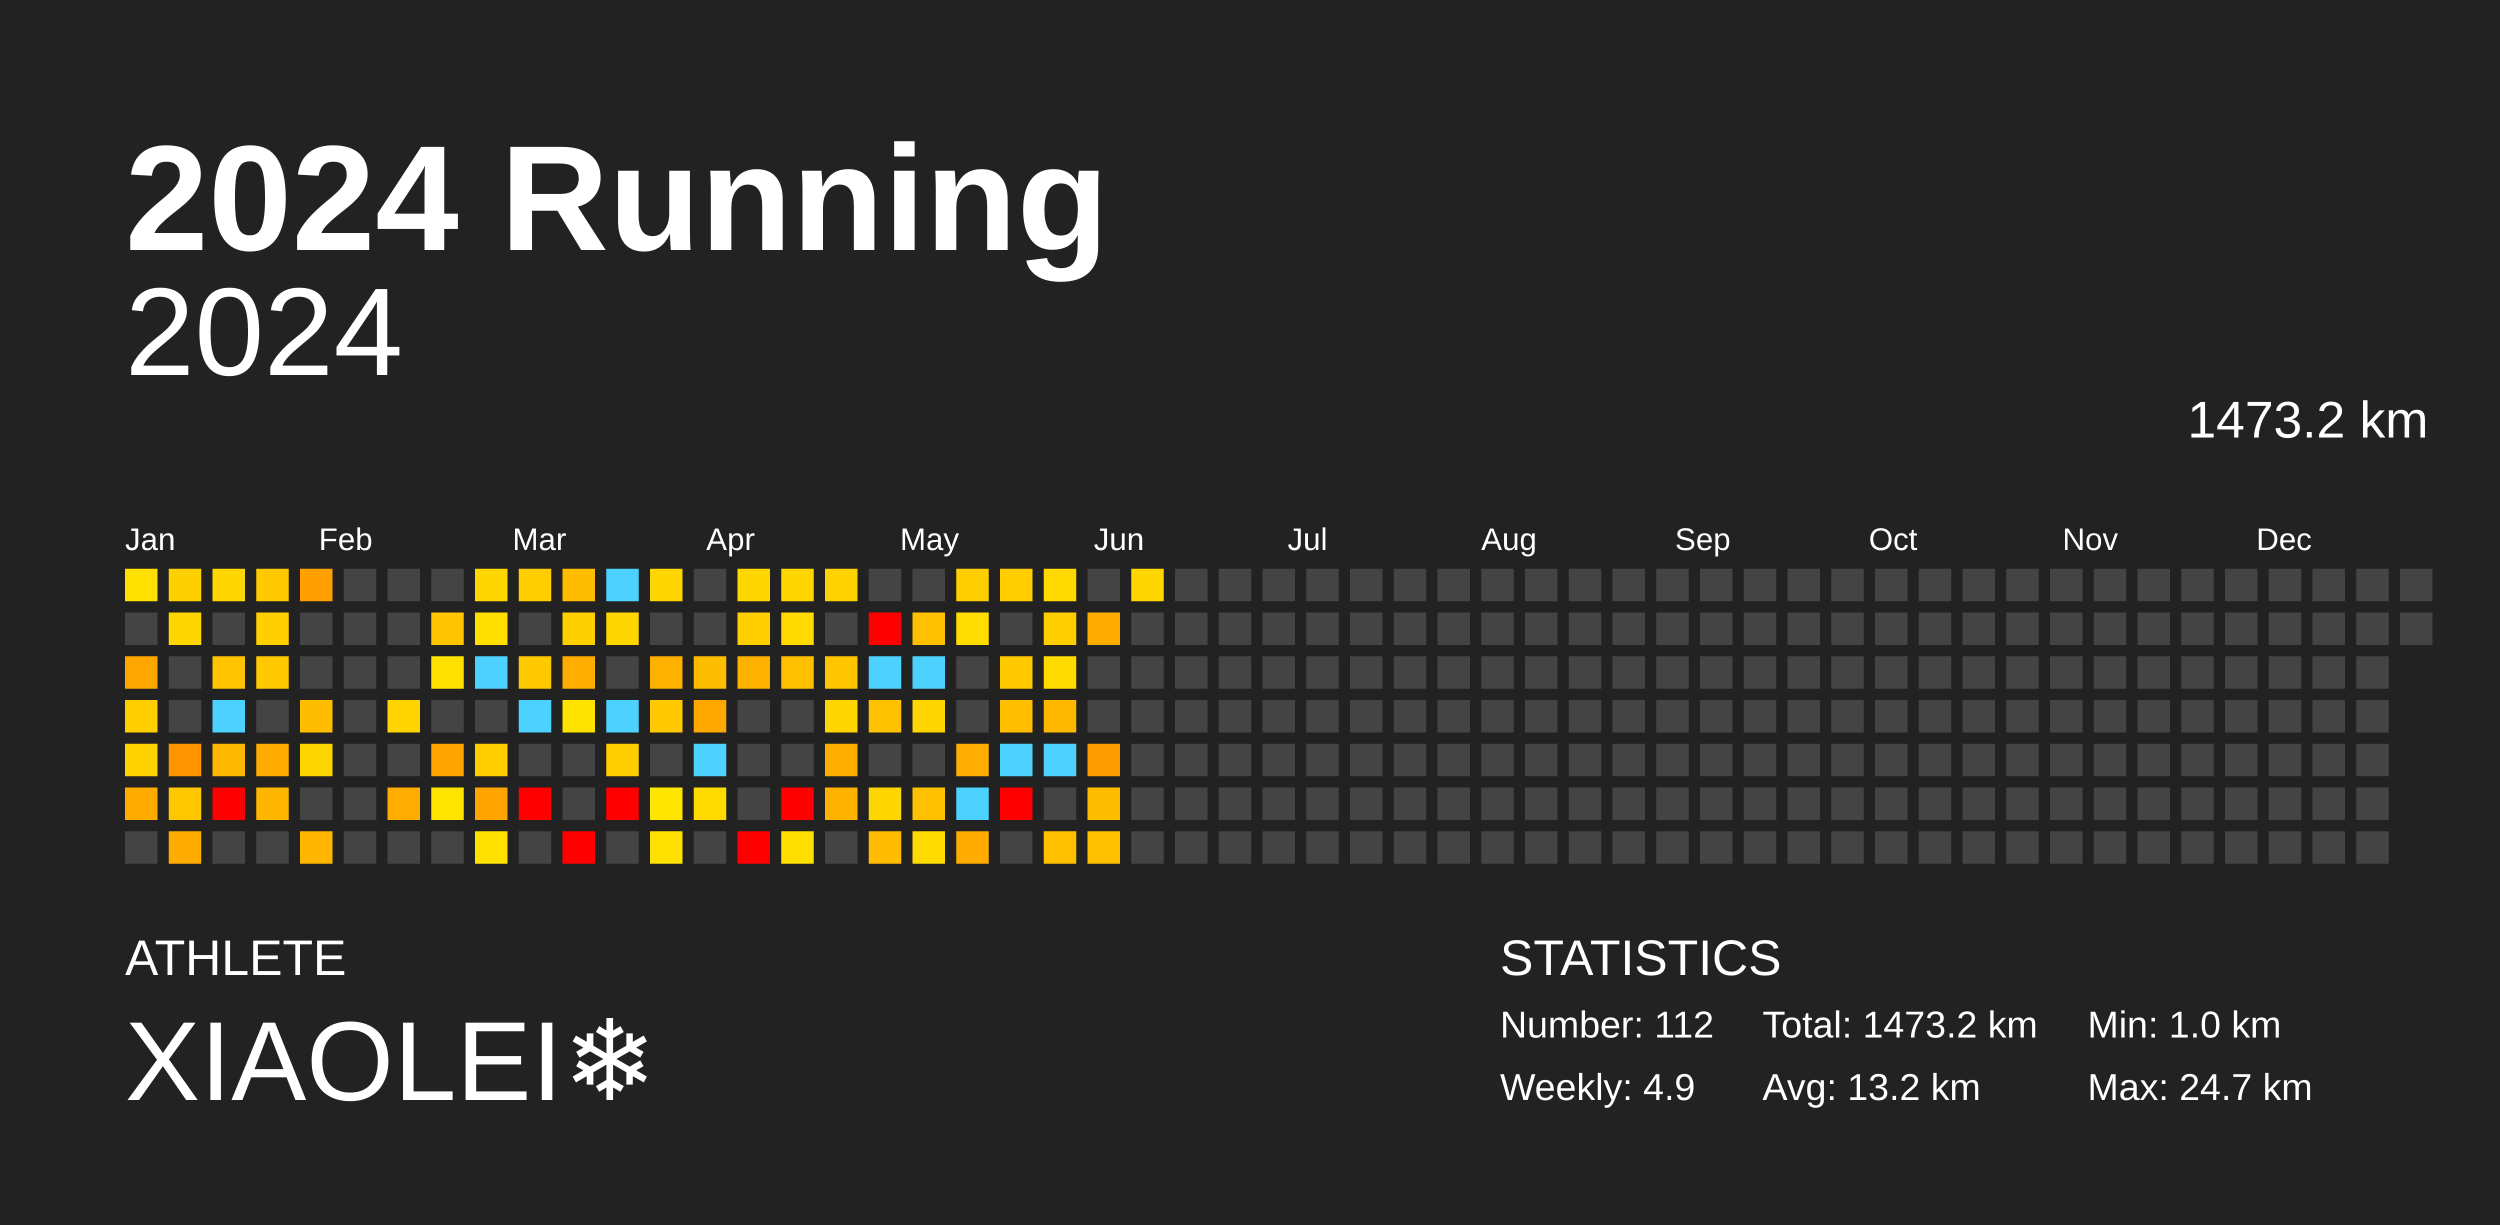
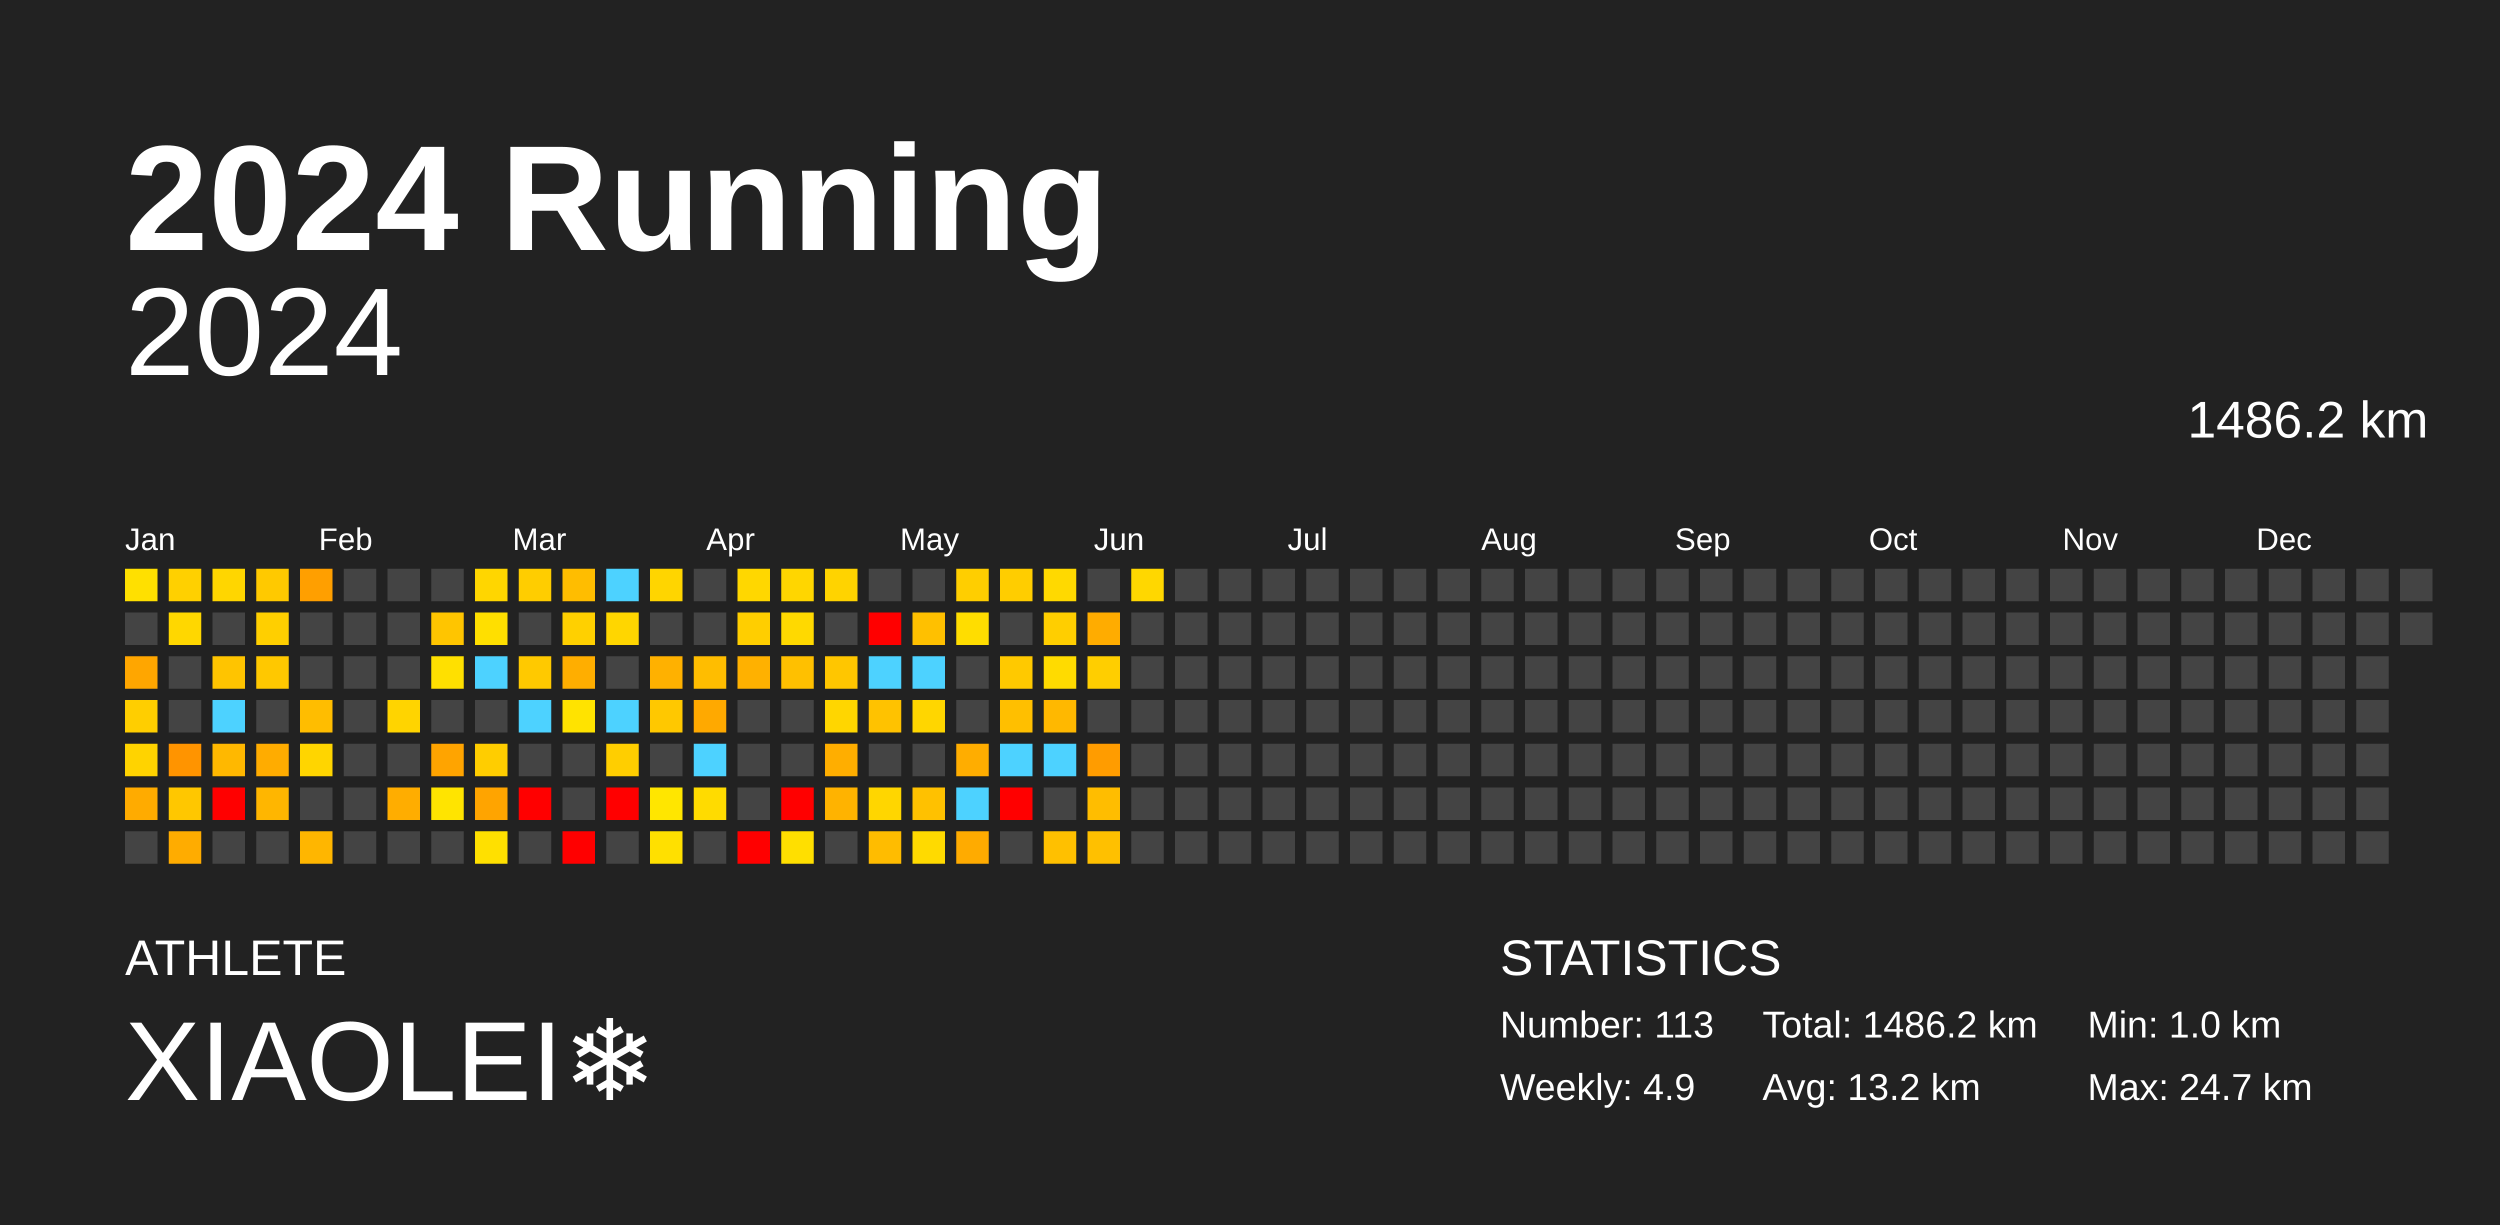
<svg xmlns="http://www.w3.org/2000/svg" baseProfile="full" height="98mm" version="1.1" viewBox="0,0,200,98" width="200mm">
  <defs />
  <rect fill="#222222" height="98" width="200" x="0" y="0" />
  <text fill="#FFFFFF" style="font-size:12px; font-family:Arial; font-weight:bold;" x="10" y="20">2024 Running</text>
  <text fill="#FFFFFF" style="font-size:4px; font-family:Arial" x="10" y="78">ATHLETE</text>
  <text fill="#FFFFFF" style="font-size:9px; font-family:Arial" x="10" y="88">XIAOLEI❄️</text>
  <text fill="#FFFFFF" style="font-size:4px; font-family:Arial" x="120" y="78">STATISTICS</text>
-   <text fill="#FFFFFF" style="font-size:3px; font-family:Arial" x="120" y="83">Number: 112</text>
+   <text fill="#FFFFFF" style="font-size:3px; font-family:Arial" x="120" y="83">Number: 113</text>
  <text fill="#FFFFFF" style="font-size:3px; font-family:Arial" x="120" y="88">Weekly: 4.9</text>
-   <text fill="#FFFFFF" style="font-size:3px; font-family:Arial" x="141" y="83">Total: 1473.2 km</text>
+   <text fill="#FFFFFF" style="font-size:3px; font-family:Arial" x="141" y="83">Total: 1486.2 km</text>
  <text fill="#FFFFFF" style="font-size:3px; font-family:Arial" x="141" y="88">Avg: 13.2 km</text>
  <text fill="#FFFFFF" style="font-size:3px; font-family:Arial" x="167" y="83">Min: 1.0 km</text>
  <text fill="#FFFFFF" style="font-size:3px; font-family:Arial" x="167" y="88">Max: 24.7 km</text>
  <text alignment-baseline="hanging" fill="#FFFFFF" style="font-size:10.0px; font-family:Arial;" x="10" y="30">2024</text>
-   <text alignment-baseline="hanging" fill="#FFFFFF" style="font-size:4.125px; font-family:Arial;" x="175" y="35">1473.2 km</text>
+   <text alignment-baseline="hanging" fill="#FFFFFF" style="font-size:4.125px; font-family:Arial;" x="175" y="35">1486.2 km</text>
  <text fill="#FFFFFF" style="font-size:2.5px; font-family:Arial" x="10.0" y="44">Jan</text>
  <text fill="#FFFFFF" style="font-size:2.5px; font-family:Arial" x="25.5" y="44">Feb</text>
  <text fill="#FFFFFF" style="font-size:2.5px; font-family:Arial" x="41.0" y="44">Mar</text>
  <text fill="#FFFFFF" style="font-size:2.5px; font-family:Arial" x="56.5" y="44">Apr</text>
  <text fill="#FFFFFF" style="font-size:2.5px; font-family:Arial" x="72.0" y="44">May</text>
  <text fill="#FFFFFF" style="font-size:2.5px; font-family:Arial" x="87.5" y="44">Jun</text>
  <text fill="#FFFFFF" style="font-size:2.5px; font-family:Arial" x="103.0" y="44">Jul</text>
  <text fill="#FFFFFF" style="font-size:2.5px; font-family:Arial" x="118.5" y="44">Aug</text>
  <text fill="#FFFFFF" style="font-size:2.5px; font-family:Arial" x="134.0" y="44">Sep</text>
  <text fill="#FFFFFF" style="font-size:2.5px; font-family:Arial" x="149.5" y="44">Oct</text>
  <text fill="#FFFFFF" style="font-size:2.5px; font-family:Arial" x="165.0" y="44">Nov</text>
  <text fill="#FFFFFF" style="font-size:2.5px; font-family:Arial" x="180.5" y="44">Dec</text>
  <rect fill="#ffe000" height="2.6" width="2.6" x="10.0" y="45.5" />
  <rect fill="#444444" height="2.6" width="2.6" x="10.0" y="49.0" />
  <rect fill="#ffa600" height="2.6" width="2.6" x="10.0" y="52.5" />
  <rect fill="#ffce00" height="2.6" width="2.6" x="10.0" y="56.0" />
  <rect fill="#ffd300" height="2.6" width="2.6" x="10.0" y="59.5" />
  <rect fill="#ffab00" height="2.6" width="2.6" x="10.0" y="63.0" />
  <rect fill="#444444" height="2.6" width="2.6" x="10.0" y="66.5" />
  <rect fill="#ffd000" height="2.6" width="2.6" x="13.5" y="45.5" />
  <rect fill="#ffd700" height="2.6" width="2.6" x="13.5" y="49.0" />
  <rect fill="#444444" height="2.6" width="2.6" x="13.5" y="52.5" />
  <rect fill="#444444" height="2.6" width="2.6" x="13.5" y="56.0" />
  <rect fill="#ff9400" height="2.6" width="2.6" x="13.5" y="59.5" />
  <rect fill="#ffc700" height="2.6" width="2.6" x="13.5" y="63.0" />
  <rect fill="#ffac00" height="2.6" width="2.6" x="13.5" y="66.5" />
  <rect fill="#ffd600" height="2.6" width="2.6" x="17.0" y="45.5" />
  <rect fill="#444444" height="2.6" width="2.6" x="17.0" y="49.0" />
  <rect fill="#ffc400" height="2.6" width="2.6" x="17.0" y="52.5" />
  <rect fill="#4dd2ff" height="2.6" width="2.6" x="17.0" y="56.0" />
  <rect fill="#ffb800" height="2.6" width="2.6" x="17.0" y="59.5" />
  <rect fill="red" height="2.6" width="2.6" x="17.0" y="63.0" />
  <rect fill="#444444" height="2.6" width="2.6" x="17.0" y="66.5" />
  <rect fill="#ffc900" height="2.6" width="2.6" x="20.5" y="45.5" />
  <rect fill="#ffcf00" height="2.6" width="2.6" x="20.5" y="49.0" />
  <rect fill="#ffc800" height="2.6" width="2.6" x="20.5" y="52.5" />
  <rect fill="#444444" height="2.6" width="2.6" x="20.5" y="56.0" />
  <rect fill="#ffac00" height="2.6" width="2.6" x="20.5" y="59.5" />
  <rect fill="#ffb600" height="2.6" width="2.6" x="20.5" y="63.0" />
  <rect fill="#444444" height="2.6" width="2.6" x="20.5" y="66.5" />
  <rect fill="#ff9f00" height="2.6" width="2.6" x="24.0" y="45.5" />
  <rect fill="#444444" height="2.6" width="2.6" x="24.0" y="49.0" />
  <rect fill="#444444" height="2.6" width="2.6" x="24.0" y="52.5" />
  <rect fill="#ffbd00" height="2.6" width="2.6" x="24.0" y="56.0" />
  <rect fill="#ffd500" height="2.6" width="2.6" x="24.0" y="59.5" />
  <rect fill="#444444" height="2.6" width="2.6" x="24.0" y="63.0" />
  <rect fill="#ffb600" height="2.6" width="2.6" x="24.0" y="66.5" />
  <rect fill="#444444" height="2.6" width="2.6" x="27.5" y="45.5" />
  <rect fill="#444444" height="2.6" width="2.6" x="27.5" y="49.0" />
  <rect fill="#444444" height="2.6" width="2.6" x="27.5" y="52.5" />
  <rect fill="#444444" height="2.6" width="2.6" x="27.5" y="56.0" />
  <rect fill="#444444" height="2.6" width="2.6" x="27.5" y="59.5" />
  <rect fill="#444444" height="2.6" width="2.6" x="27.5" y="63.0" />
  <rect fill="#444444" height="2.6" width="2.6" x="27.5" y="66.5" />
  <rect fill="#444444" height="2.6" width="2.6" x="31.0" y="45.5" />
  <rect fill="#444444" height="2.6" width="2.6" x="31.0" y="49.0" />
  <rect fill="#444444" height="2.6" width="2.6" x="31.0" y="52.5" />
  <rect fill="#ffd400" height="2.6" width="2.6" x="31.0" y="56.0" />
  <rect fill="#444444" height="2.6" width="2.6" x="31.0" y="59.5" />
  <rect fill="#ffad00" height="2.6" width="2.6" x="31.0" y="63.0" />
  <rect fill="#444444" height="2.6" width="2.6" x="31.0" y="66.5" />
  <rect fill="#444444" height="2.6" width="2.6" x="34.5" y="45.5" />
  <rect fill="#ffc500" height="2.6" width="2.6" x="34.5" y="49.0" />
  <rect fill="#ffe000" height="2.6" width="2.6" x="34.5" y="52.5" />
  <rect fill="#444444" height="2.6" width="2.6" x="34.5" y="56.0" />
  <rect fill="#ffa400" height="2.6" width="2.6" x="34.5" y="59.5" />
  <rect fill="#ffe400" height="2.6" width="2.6" x="34.5" y="63.0" />
  <rect fill="#444444" height="2.6" width="2.6" x="34.5" y="66.5" />
  <rect fill="#ffd600" height="2.6" width="2.6" x="38.0" y="45.5" />
  <rect fill="#ffdf00" height="2.6" width="2.6" x="38.0" y="49.0" />
  <rect fill="#4dd2ff" height="2.6" width="2.6" x="38.0" y="52.5" />
  <rect fill="#444444" height="2.6" width="2.6" x="38.0" y="56.0" />
  <rect fill="#ffcd00" height="2.6" width="2.6" x="38.0" y="59.5" />
  <rect fill="#ffa400" height="2.6" width="2.6" x="38.0" y="63.0" />
  <rect fill="#ffe000" height="2.6" width="2.6" x="38.0" y="66.5" />
  <rect fill="#ffcd00" height="2.6" width="2.6" x="41.5" y="45.5" />
  <rect fill="#444444" height="2.6" width="2.6" x="41.5" y="49.0" />
  <rect fill="#ffc900" height="2.6" width="2.6" x="41.5" y="52.5" />
  <rect fill="#4dd2ff" height="2.6" width="2.6" x="41.5" y="56.0" />
  <rect fill="#444444" height="2.6" width="2.6" x="41.5" y="59.5" />
  <rect fill="red" height="2.6" width="2.6" x="41.5" y="63.0" />
  <rect fill="#444444" height="2.6" width="2.6" x="41.5" y="66.5" />
  <rect fill="#ffbd00" height="2.6" width="2.6" x="45.0" y="45.5" />
  <rect fill="#ffd000" height="2.6" width="2.6" x="45.0" y="49.0" />
  <rect fill="#ffae00" height="2.6" width="2.6" x="45.0" y="52.5" />
  <rect fill="#ffe300" height="2.6" width="2.6" x="45.0" y="56.0" />
  <rect fill="#444444" height="2.6" width="2.6" x="45.0" y="59.5" />
  <rect fill="#444444" height="2.6" width="2.6" x="45.0" y="63.0" />
  <rect fill="red" height="2.6" width="2.6" x="45.0" y="66.5" />
  <rect fill="#4dd2ff" height="2.6" width="2.6" x="48.5" y="45.5" />
  <rect fill="#ffd600" height="2.6" width="2.6" x="48.5" y="49.0" />
  <rect fill="#444444" height="2.6" width="2.6" x="48.5" y="52.5" />
  <rect fill="#4dd2ff" height="2.6" width="2.6" x="48.5" y="56.0" />
  <rect fill="#ffce00" height="2.6" width="2.6" x="48.5" y="59.5" />
  <rect fill="red" height="2.6" width="2.6" x="48.5" y="63.0" />
  <rect fill="#444444" height="2.6" width="2.6" x="48.5" y="66.5" />
  <rect fill="#ffd500" height="2.6" width="2.6" x="52.0" y="45.5" />
  <rect fill="#444444" height="2.6" width="2.6" x="52.0" y="49.0" />
  <rect fill="#ffb100" height="2.6" width="2.6" x="52.0" y="52.5" />
  <rect fill="#ffc800" height="2.6" width="2.6" x="52.0" y="56.0" />
  <rect fill="#444444" height="2.6" width="2.6" x="52.0" y="59.5" />
  <rect fill="#ffe600" height="2.6" width="2.6" x="52.0" y="63.0" />
  <rect fill="#ffe000" height="2.6" width="2.6" x="52.0" y="66.5" />
  <rect fill="#444444" height="2.6" width="2.6" x="55.5" y="45.5" />
  <rect fill="#444444" height="2.6" width="2.6" x="55.5" y="49.0" />
  <rect fill="#ffbd00" height="2.6" width="2.6" x="55.5" y="52.5" />
  <rect fill="#ffa900" height="2.6" width="2.6" x="55.5" y="56.0" />
  <rect fill="#4dd2ff" height="2.6" width="2.6" x="55.5" y="59.5" />
  <rect fill="#ffdb00" height="2.6" width="2.6" x="55.5" y="63.0" />
  <rect fill="#444444" height="2.6" width="2.6" x="55.5" y="66.5" />
  <rect fill="#ffd700" height="2.6" width="2.6" x="59.0" y="45.5" />
  <rect fill="#ffce00" height="2.6" width="2.6" x="59.0" y="49.0" />
  <rect fill="#ffb100" height="2.6" width="2.6" x="59.0" y="52.5" />
  <rect fill="#444444" height="2.6" width="2.6" x="59.0" y="56.0" />
  <rect fill="#444444" height="2.6" width="2.6" x="59.0" y="59.5" />
  <rect fill="#444444" height="2.6" width="2.6" x="59.0" y="63.0" />
  <rect fill="red" height="2.6" width="2.6" x="59.0" y="66.5" />
  <rect fill="#ffd600" height="2.6" width="2.6" x="62.5" y="45.5" />
  <rect fill="#ffd900" height="2.6" width="2.6" x="62.5" y="49.0" />
  <rect fill="#ffc000" height="2.6" width="2.6" x="62.5" y="52.5" />
  <rect fill="#444444" height="2.6" width="2.6" x="62.5" y="56.0" />
  <rect fill="#444444" height="2.6" width="2.6" x="62.5" y="59.5" />
  <rect fill="red" height="2.6" width="2.6" x="62.5" y="63.0" />
  <rect fill="#ffdf00" height="2.6" width="2.6" x="62.5" y="66.5" />
  <rect fill="#ffd300" height="2.6" width="2.6" x="66.0" y="45.5" />
  <rect fill="#444444" height="2.6" width="2.6" x="66.0" y="49.0" />
  <rect fill="#ffc600" height="2.6" width="2.6" x="66.0" y="52.5" />
  <rect fill="#ffd600" height="2.6" width="2.6" x="66.0" y="56.0" />
  <rect fill="#ffae00" height="2.6" width="2.6" x="66.0" y="59.5" />
  <rect fill="#ffb300" height="2.6" width="2.6" x="66.0" y="63.0" />
  <rect fill="#444444" height="2.6" width="2.6" x="66.0" y="66.5" />
  <rect fill="#444444" height="2.6" width="2.6" x="69.5" y="45.5" />
  <rect fill="red" height="2.6" width="2.6" x="69.5" y="49.0" />
  <rect fill="#4dd2ff" height="2.6" width="2.6" x="69.5" y="52.5" />
  <rect fill="#ffc200" height="2.6" width="2.6" x="69.5" y="56.0" />
  <rect fill="#444444" height="2.6" width="2.6" x="69.5" y="59.5" />
  <rect fill="#ffd600" height="2.6" width="2.6" x="69.5" y="63.0" />
  <rect fill="#ffbc00" height="2.6" width="2.6" x="69.5" y="66.5" />
  <rect fill="#444444" height="2.6" width="2.6" x="73.0" y="45.5" />
  <rect fill="#ffc000" height="2.6" width="2.6" x="73.0" y="49.0" />
  <rect fill="#4dd2ff" height="2.6" width="2.6" x="73.0" y="52.5" />
  <rect fill="#ffd600" height="2.6" width="2.6" x="73.0" y="56.0" />
  <rect fill="#444444" height="2.6" width="2.6" x="73.0" y="59.5" />
  <rect fill="#ffc100" height="2.6" width="2.6" x="73.0" y="63.0" />
  <rect fill="#ffda00" height="2.6" width="2.6" x="73.0" y="66.5" />
  <rect fill="#ffce00" height="2.6" width="2.6" x="76.5" y="45.5" />
  <rect fill="#ffdd00" height="2.6" width="2.6" x="76.5" y="49.0" />
  <rect fill="#444444" height="2.6" width="2.6" x="76.5" y="52.5" />
  <rect fill="#444444" height="2.6" width="2.6" x="76.5" y="56.0" />
  <rect fill="#ffad00" height="2.6" width="2.6" x="76.5" y="59.5" />
  <rect fill="#4dd2ff" height="2.6" width="2.6" x="76.5" y="63.0" />
  <rect fill="#ffab00" height="2.6" width="2.6" x="76.5" y="66.5" />
  <rect fill="#ffcd00" height="2.6" width="2.6" x="80.0" y="45.5" />
  <rect fill="#444444" height="2.6" width="2.6" x="80.0" y="49.0" />
  <rect fill="#ffc900" height="2.6" width="2.6" x="80.0" y="52.5" />
  <rect fill="#ffbf00" height="2.6" width="2.6" x="80.0" y="56.0" />
  <rect fill="#4dd2ff" height="2.6" width="2.6" x="80.0" y="59.5" />
  <rect fill="red" height="2.6" width="2.6" x="80.0" y="63.0" />
  <rect fill="#444444" height="2.6" width="2.6" x="80.0" y="66.5" />
  <rect fill="#ffd900" height="2.6" width="2.6" x="83.5" y="45.5" />
  <rect fill="#ffce00" height="2.6" width="2.6" x="83.5" y="49.0" />
  <rect fill="#ffdb00" height="2.6" width="2.6" x="83.5" y="52.5" />
  <rect fill="#ffb800" height="2.6" width="2.6" x="83.5" y="56.0" />
  <rect fill="#4dd2ff" height="2.6" width="2.6" x="83.5" y="59.5" />
  <rect fill="#444444" height="2.6" width="2.6" x="83.5" y="63.0" />
  <rect fill="#ffc000" height="2.6" width="2.6" x="83.5" y="66.5" />
  <rect fill="#444444" height="2.6" width="2.6" x="87.0" y="45.5" />
  <rect fill="#ffac00" height="2.6" width="2.6" x="87.0" y="49.0" />
-   <rect fill="#444444" height="2.6" width="2.6" x="87.0" y="52.5" />
+   <rect fill="#ffce00" height="2.6" width="2.6" x="87.0" y="52.5" />
  <rect fill="#444444" height="2.6" width="2.6" x="87.0" y="56.0" />
  <rect fill="#ff9c00" height="2.6" width="2.6" x="87.0" y="59.5" />
  <rect fill="#ffbd00" height="2.6" width="2.6" x="87.0" y="63.0" />
  <rect fill="#ffc000" height="2.6" width="2.6" x="87.0" y="66.5" />
  <rect fill="#ffd700" height="2.6" width="2.6" x="90.5" y="45.5" />
  <rect fill="#444444" height="2.6" width="2.6" x="90.5" y="49.0" />
  <rect fill="#444444" height="2.6" width="2.6" x="90.5" y="52.5" />
  <rect fill="#444444" height="2.6" width="2.6" x="90.5" y="56.0" />
  <rect fill="#444444" height="2.6" width="2.6" x="90.5" y="59.5" />
  <rect fill="#444444" height="2.6" width="2.6" x="90.5" y="63.0" />
  <rect fill="#444444" height="2.6" width="2.6" x="90.5" y="66.5" />
  <rect fill="#444444" height="2.6" width="2.6" x="94.0" y="45.5" />
  <rect fill="#444444" height="2.6" width="2.6" x="94.0" y="49.0" />
  <rect fill="#444444" height="2.6" width="2.6" x="94.0" y="52.5" />
  <rect fill="#444444" height="2.6" width="2.6" x="94.0" y="56.0" />
  <rect fill="#444444" height="2.6" width="2.6" x="94.0" y="59.5" />
  <rect fill="#444444" height="2.6" width="2.6" x="94.0" y="63.0" />
  <rect fill="#444444" height="2.6" width="2.6" x="94.0" y="66.5" />
  <rect fill="#444444" height="2.6" width="2.6" x="97.5" y="45.5" />
  <rect fill="#444444" height="2.6" width="2.6" x="97.5" y="49.0" />
  <rect fill="#444444" height="2.6" width="2.6" x="97.5" y="52.5" />
  <rect fill="#444444" height="2.6" width="2.6" x="97.5" y="56.0" />
  <rect fill="#444444" height="2.6" width="2.6" x="97.5" y="59.5" />
  <rect fill="#444444" height="2.6" width="2.6" x="97.5" y="63.0" />
  <rect fill="#444444" height="2.6" width="2.6" x="97.5" y="66.5" />
  <rect fill="#444444" height="2.6" width="2.6" x="101.0" y="45.5" />
  <rect fill="#444444" height="2.6" width="2.6" x="101.0" y="49.0" />
  <rect fill="#444444" height="2.6" width="2.6" x="101.0" y="52.5" />
  <rect fill="#444444" height="2.6" width="2.6" x="101.0" y="56.0" />
  <rect fill="#444444" height="2.6" width="2.6" x="101.0" y="59.5" />
  <rect fill="#444444" height="2.6" width="2.6" x="101.0" y="63.0" />
  <rect fill="#444444" height="2.6" width="2.6" x="101.0" y="66.5" />
  <rect fill="#444444" height="2.6" width="2.6" x="104.5" y="45.5" />
  <rect fill="#444444" height="2.6" width="2.6" x="104.5" y="49.0" />
  <rect fill="#444444" height="2.6" width="2.6" x="104.5" y="52.5" />
  <rect fill="#444444" height="2.6" width="2.6" x="104.5" y="56.0" />
  <rect fill="#444444" height="2.6" width="2.6" x="104.5" y="59.5" />
  <rect fill="#444444" height="2.6" width="2.6" x="104.5" y="63.0" />
  <rect fill="#444444" height="2.6" width="2.6" x="104.5" y="66.5" />
  <rect fill="#444444" height="2.6" width="2.6" x="108.0" y="45.5" />
  <rect fill="#444444" height="2.6" width="2.6" x="108.0" y="49.0" />
  <rect fill="#444444" height="2.6" width="2.6" x="108.0" y="52.5" />
  <rect fill="#444444" height="2.6" width="2.6" x="108.0" y="56.0" />
  <rect fill="#444444" height="2.6" width="2.6" x="108.0" y="59.5" />
  <rect fill="#444444" height="2.6" width="2.6" x="108.0" y="63.0" />
  <rect fill="#444444" height="2.6" width="2.6" x="108.0" y="66.5" />
  <rect fill="#444444" height="2.6" width="2.6" x="111.5" y="45.5" />
  <rect fill="#444444" height="2.6" width="2.6" x="111.5" y="49.0" />
  <rect fill="#444444" height="2.6" width="2.6" x="111.5" y="52.5" />
  <rect fill="#444444" height="2.6" width="2.6" x="111.5" y="56.0" />
  <rect fill="#444444" height="2.6" width="2.6" x="111.5" y="59.5" />
  <rect fill="#444444" height="2.6" width="2.6" x="111.5" y="63.0" />
  <rect fill="#444444" height="2.6" width="2.6" x="111.5" y="66.5" />
  <rect fill="#444444" height="2.6" width="2.6" x="115.0" y="45.5" />
  <rect fill="#444444" height="2.6" width="2.6" x="115.0" y="49.0" />
  <rect fill="#444444" height="2.6" width="2.6" x="115.0" y="52.5" />
  <rect fill="#444444" height="2.6" width="2.6" x="115.0" y="56.0" />
  <rect fill="#444444" height="2.6" width="2.6" x="115.0" y="59.5" />
  <rect fill="#444444" height="2.6" width="2.6" x="115.0" y="63.0" />
  <rect fill="#444444" height="2.6" width="2.6" x="115.0" y="66.5" />
  <rect fill="#444444" height="2.6" width="2.6" x="118.5" y="45.5" />
  <rect fill="#444444" height="2.6" width="2.6" x="118.5" y="49.0" />
  <rect fill="#444444" height="2.6" width="2.6" x="118.5" y="52.5" />
  <rect fill="#444444" height="2.6" width="2.6" x="118.5" y="56.0" />
  <rect fill="#444444" height="2.6" width="2.6" x="118.5" y="59.5" />
  <rect fill="#444444" height="2.6" width="2.6" x="118.5" y="63.0" />
  <rect fill="#444444" height="2.6" width="2.6" x="118.5" y="66.5" />
  <rect fill="#444444" height="2.6" width="2.6" x="122.0" y="45.5" />
  <rect fill="#444444" height="2.6" width="2.6" x="122.0" y="49.0" />
  <rect fill="#444444" height="2.6" width="2.6" x="122.0" y="52.5" />
  <rect fill="#444444" height="2.6" width="2.6" x="122.0" y="56.0" />
  <rect fill="#444444" height="2.6" width="2.6" x="122.0" y="59.5" />
  <rect fill="#444444" height="2.6" width="2.6" x="122.0" y="63.0" />
  <rect fill="#444444" height="2.6" width="2.6" x="122.0" y="66.5" />
  <rect fill="#444444" height="2.6" width="2.6" x="125.5" y="45.5" />
  <rect fill="#444444" height="2.6" width="2.6" x="125.5" y="49.0" />
  <rect fill="#444444" height="2.6" width="2.6" x="125.5" y="52.5" />
  <rect fill="#444444" height="2.6" width="2.6" x="125.5" y="56.0" />
  <rect fill="#444444" height="2.6" width="2.6" x="125.5" y="59.5" />
  <rect fill="#444444" height="2.6" width="2.6" x="125.5" y="63.0" />
  <rect fill="#444444" height="2.6" width="2.6" x="125.5" y="66.5" />
  <rect fill="#444444" height="2.6" width="2.6" x="129.0" y="45.5" />
  <rect fill="#444444" height="2.6" width="2.6" x="129.0" y="49.0" />
  <rect fill="#444444" height="2.6" width="2.6" x="129.0" y="52.5" />
  <rect fill="#444444" height="2.6" width="2.6" x="129.0" y="56.0" />
  <rect fill="#444444" height="2.6" width="2.6" x="129.0" y="59.5" />
  <rect fill="#444444" height="2.6" width="2.6" x="129.0" y="63.0" />
  <rect fill="#444444" height="2.6" width="2.6" x="129.0" y="66.5" />
  <rect fill="#444444" height="2.6" width="2.6" x="132.5" y="45.5" />
  <rect fill="#444444" height="2.6" width="2.6" x="132.5" y="49.0" />
  <rect fill="#444444" height="2.6" width="2.6" x="132.5" y="52.5" />
  <rect fill="#444444" height="2.6" width="2.6" x="132.5" y="56.0" />
  <rect fill="#444444" height="2.6" width="2.6" x="132.5" y="59.5" />
  <rect fill="#444444" height="2.6" width="2.6" x="132.5" y="63.0" />
  <rect fill="#444444" height="2.6" width="2.6" x="132.5" y="66.5" />
  <rect fill="#444444" height="2.6" width="2.6" x="136.0" y="45.5" />
  <rect fill="#444444" height="2.6" width="2.6" x="136.0" y="49.0" />
  <rect fill="#444444" height="2.6" width="2.6" x="136.0" y="52.5" />
  <rect fill="#444444" height="2.6" width="2.6" x="136.0" y="56.0" />
  <rect fill="#444444" height="2.6" width="2.6" x="136.0" y="59.5" />
  <rect fill="#444444" height="2.6" width="2.6" x="136.0" y="63.0" />
  <rect fill="#444444" height="2.6" width="2.6" x="136.0" y="66.5" />
  <rect fill="#444444" height="2.6" width="2.6" x="139.5" y="45.5" />
  <rect fill="#444444" height="2.6" width="2.6" x="139.5" y="49.0" />
  <rect fill="#444444" height="2.6" width="2.6" x="139.5" y="52.5" />
  <rect fill="#444444" height="2.6" width="2.6" x="139.5" y="56.0" />
  <rect fill="#444444" height="2.6" width="2.6" x="139.5" y="59.5" />
  <rect fill="#444444" height="2.6" width="2.6" x="139.5" y="63.0" />
  <rect fill="#444444" height="2.6" width="2.6" x="139.5" y="66.5" />
  <rect fill="#444444" height="2.6" width="2.6" x="143.0" y="45.5" />
  <rect fill="#444444" height="2.6" width="2.6" x="143.0" y="49.0" />
  <rect fill="#444444" height="2.6" width="2.6" x="143.0" y="52.5" />
  <rect fill="#444444" height="2.6" width="2.6" x="143.0" y="56.0" />
  <rect fill="#444444" height="2.6" width="2.6" x="143.0" y="59.5" />
  <rect fill="#444444" height="2.6" width="2.6" x="143.0" y="63.0" />
  <rect fill="#444444" height="2.6" width="2.6" x="143.0" y="66.5" />
  <rect fill="#444444" height="2.6" width="2.6" x="146.5" y="45.5" />
  <rect fill="#444444" height="2.6" width="2.6" x="146.5" y="49.0" />
  <rect fill="#444444" height="2.6" width="2.6" x="146.5" y="52.5" />
  <rect fill="#444444" height="2.6" width="2.6" x="146.5" y="56.0" />
  <rect fill="#444444" height="2.6" width="2.6" x="146.5" y="59.5" />
  <rect fill="#444444" height="2.6" width="2.6" x="146.5" y="63.0" />
  <rect fill="#444444" height="2.6" width="2.6" x="146.5" y="66.5" />
  <rect fill="#444444" height="2.6" width="2.6" x="150.0" y="45.5" />
  <rect fill="#444444" height="2.6" width="2.6" x="150.0" y="49.0" />
  <rect fill="#444444" height="2.6" width="2.6" x="150.0" y="52.5" />
  <rect fill="#444444" height="2.6" width="2.6" x="150.0" y="56.0" />
  <rect fill="#444444" height="2.6" width="2.6" x="150.0" y="59.5" />
  <rect fill="#444444" height="2.6" width="2.6" x="150.0" y="63.0" />
  <rect fill="#444444" height="2.6" width="2.6" x="150.0" y="66.5" />
  <rect fill="#444444" height="2.6" width="2.6" x="153.5" y="45.5" />
  <rect fill="#444444" height="2.6" width="2.6" x="153.5" y="49.0" />
  <rect fill="#444444" height="2.6" width="2.6" x="153.5" y="52.5" />
  <rect fill="#444444" height="2.6" width="2.6" x="153.5" y="56.0" />
  <rect fill="#444444" height="2.6" width="2.6" x="153.5" y="59.5" />
  <rect fill="#444444" height="2.6" width="2.6" x="153.5" y="63.0" />
  <rect fill="#444444" height="2.6" width="2.6" x="153.5" y="66.5" />
  <rect fill="#444444" height="2.6" width="2.6" x="157.0" y="45.5" />
  <rect fill="#444444" height="2.6" width="2.6" x="157.0" y="49.0" />
  <rect fill="#444444" height="2.6" width="2.6" x="157.0" y="52.5" />
  <rect fill="#444444" height="2.6" width="2.6" x="157.0" y="56.0" />
  <rect fill="#444444" height="2.6" width="2.6" x="157.0" y="59.5" />
  <rect fill="#444444" height="2.6" width="2.6" x="157.0" y="63.0" />
  <rect fill="#444444" height="2.6" width="2.6" x="157.0" y="66.5" />
  <rect fill="#444444" height="2.6" width="2.6" x="160.5" y="45.5" />
  <rect fill="#444444" height="2.6" width="2.6" x="160.5" y="49.0" />
  <rect fill="#444444" height="2.6" width="2.6" x="160.5" y="52.5" />
  <rect fill="#444444" height="2.6" width="2.6" x="160.5" y="56.0" />
  <rect fill="#444444" height="2.6" width="2.6" x="160.5" y="59.5" />
  <rect fill="#444444" height="2.6" width="2.6" x="160.5" y="63.0" />
  <rect fill="#444444" height="2.6" width="2.6" x="160.5" y="66.5" />
  <rect fill="#444444" height="2.6" width="2.6" x="164.0" y="45.5" />
  <rect fill="#444444" height="2.6" width="2.6" x="164.0" y="49.0" />
  <rect fill="#444444" height="2.6" width="2.6" x="164.0" y="52.5" />
  <rect fill="#444444" height="2.6" width="2.6" x="164.0" y="56.0" />
  <rect fill="#444444" height="2.6" width="2.6" x="164.0" y="59.5" />
  <rect fill="#444444" height="2.6" width="2.6" x="164.0" y="63.0" />
  <rect fill="#444444" height="2.6" width="2.6" x="164.0" y="66.5" />
  <rect fill="#444444" height="2.6" width="2.6" x="167.5" y="45.5" />
  <rect fill="#444444" height="2.6" width="2.6" x="167.5" y="49.0" />
  <rect fill="#444444" height="2.6" width="2.6" x="167.5" y="52.5" />
  <rect fill="#444444" height="2.6" width="2.6" x="167.5" y="56.0" />
  <rect fill="#444444" height="2.6" width="2.6" x="167.5" y="59.5" />
  <rect fill="#444444" height="2.6" width="2.6" x="167.5" y="63.0" />
  <rect fill="#444444" height="2.6" width="2.6" x="167.5" y="66.5" />
  <rect fill="#444444" height="2.6" width="2.6" x="171.0" y="45.5" />
  <rect fill="#444444" height="2.6" width="2.6" x="171.0" y="49.0" />
  <rect fill="#444444" height="2.6" width="2.6" x="171.0" y="52.5" />
  <rect fill="#444444" height="2.6" width="2.6" x="171.0" y="56.0" />
  <rect fill="#444444" height="2.6" width="2.6" x="171.0" y="59.5" />
  <rect fill="#444444" height="2.6" width="2.6" x="171.0" y="63.0" />
  <rect fill="#444444" height="2.6" width="2.6" x="171.0" y="66.5" />
  <rect fill="#444444" height="2.6" width="2.6" x="174.5" y="45.5" />
  <rect fill="#444444" height="2.6" width="2.6" x="174.5" y="49.0" />
  <rect fill="#444444" height="2.6" width="2.6" x="174.5" y="52.5" />
  <rect fill="#444444" height="2.6" width="2.6" x="174.5" y="56.0" />
  <rect fill="#444444" height="2.6" width="2.6" x="174.5" y="59.5" />
  <rect fill="#444444" height="2.6" width="2.6" x="174.5" y="63.0" />
  <rect fill="#444444" height="2.6" width="2.6" x="174.5" y="66.5" />
  <rect fill="#444444" height="2.6" width="2.6" x="178.0" y="45.5" />
  <rect fill="#444444" height="2.6" width="2.6" x="178.0" y="49.0" />
  <rect fill="#444444" height="2.6" width="2.6" x="178.0" y="52.5" />
  <rect fill="#444444" height="2.6" width="2.6" x="178.0" y="56.0" />
  <rect fill="#444444" height="2.6" width="2.6" x="178.0" y="59.5" />
  <rect fill="#444444" height="2.6" width="2.6" x="178.0" y="63.0" />
  <rect fill="#444444" height="2.6" width="2.6" x="178.0" y="66.5" />
  <rect fill="#444444" height="2.6" width="2.6" x="181.5" y="45.5" />
  <rect fill="#444444" height="2.6" width="2.6" x="181.5" y="49.0" />
  <rect fill="#444444" height="2.6" width="2.6" x="181.5" y="52.5" />
  <rect fill="#444444" height="2.6" width="2.6" x="181.5" y="56.0" />
  <rect fill="#444444" height="2.6" width="2.6" x="181.5" y="59.5" />
  <rect fill="#444444" height="2.6" width="2.6" x="181.5" y="63.0" />
  <rect fill="#444444" height="2.6" width="2.6" x="181.5" y="66.5" />
  <rect fill="#444444" height="2.6" width="2.6" x="185.0" y="45.5" />
  <rect fill="#444444" height="2.6" width="2.6" x="185.0" y="49.0" />
  <rect fill="#444444" height="2.6" width="2.6" x="185.0" y="52.5" />
  <rect fill="#444444" height="2.6" width="2.6" x="185.0" y="56.0" />
  <rect fill="#444444" height="2.6" width="2.6" x="185.0" y="59.5" />
  <rect fill="#444444" height="2.6" width="2.6" x="185.0" y="63.0" />
  <rect fill="#444444" height="2.6" width="2.6" x="185.0" y="66.5" />
  <rect fill="#444444" height="2.6" width="2.6" x="188.5" y="45.5" />
  <rect fill="#444444" height="2.6" width="2.6" x="188.5" y="49.0" />
  <rect fill="#444444" height="2.6" width="2.6" x="188.5" y="52.5" />
  <rect fill="#444444" height="2.6" width="2.6" x="188.5" y="56.0" />
  <rect fill="#444444" height="2.6" width="2.6" x="188.5" y="59.5" />
  <rect fill="#444444" height="2.6" width="2.6" x="188.5" y="63.0" />
  <rect fill="#444444" height="2.6" width="2.6" x="188.5" y="66.5" />
  <rect fill="#444444" height="2.6" width="2.6" x="192.0" y="45.5" />
  <rect fill="#444444" height="2.6" width="2.6" x="192.0" y="49.0" />
</svg>
